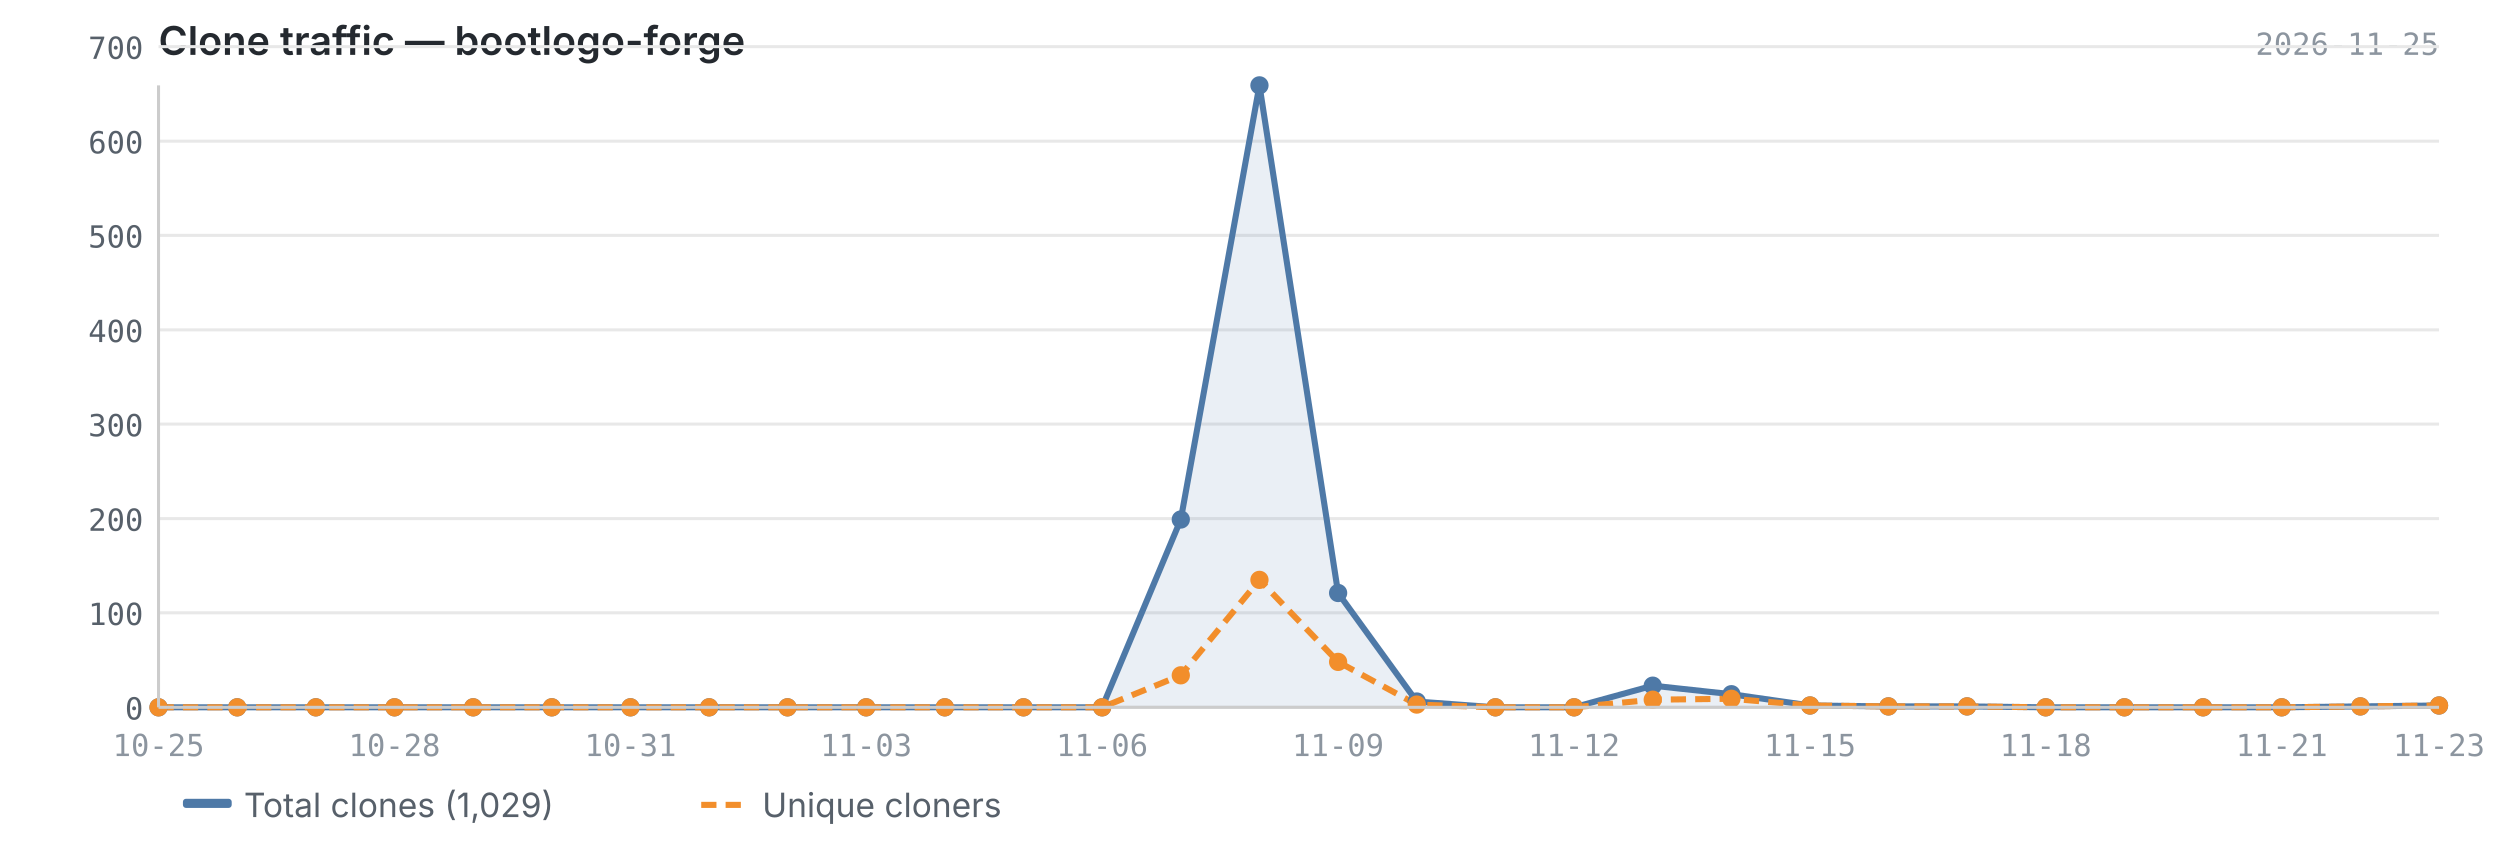
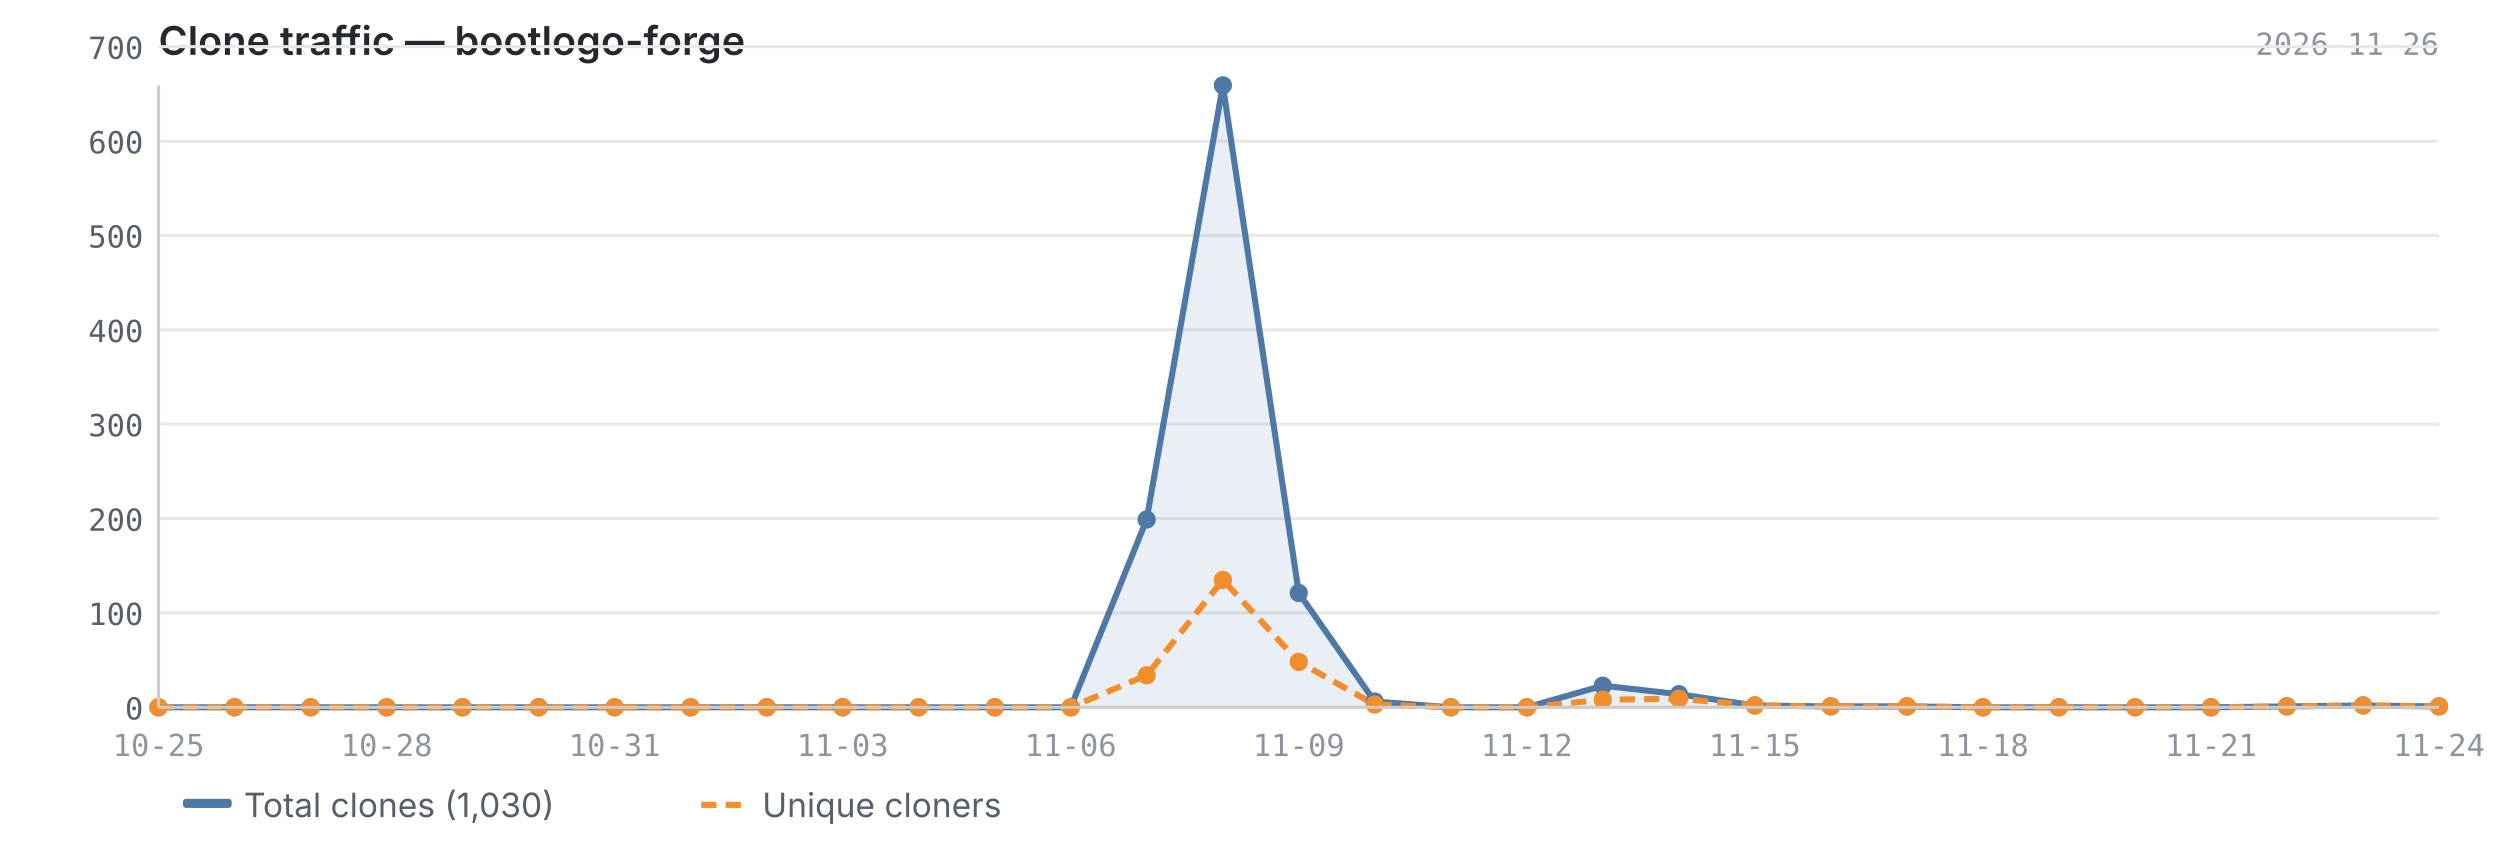
<svg xmlns="http://www.w3.org/2000/svg" viewBox="0 0 820 280" width="820" height="280">
  <text x="52" y="18" font-size="13" font-weight="600" fill="#24292f" font-family="-apple-system, BlinkMacSystemFont, 'Segoe UI', sans-serif">Clone traffic — bootlogo-forge</text>
-   <text x="800" y="18" font-size="10" fill="#8c959f" font-family="ui-monospace, SFMono-Regular, 'SF Mono', Menlo, monospace" text-anchor="end">2026-11-25</text>
+   <text x="800" y="18" font-size="10" fill="#8c959f" font-family="ui-monospace, SFMono-Regular, 'SF Mono', Menlo, monospace" text-anchor="end">2026-11-26</text>
  <line x1="52" y1="232.0" x2="800" y2="232.0" stroke="#e8e8e8" stroke-width="1" />
  <line x1="52" y1="201.0" x2="800" y2="201.0" stroke="#e8e8e8" stroke-width="1" />
  <line x1="52" y1="170.1" x2="800" y2="170.1" stroke="#e8e8e8" stroke-width="1" />
  <line x1="52" y1="139.1" x2="800" y2="139.1" stroke="#e8e8e8" stroke-width="1" />
  <line x1="52" y1="108.2" x2="800" y2="108.2" stroke="#e8e8e8" stroke-width="1" />
  <line x1="52" y1="77.2" x2="800" y2="77.2" stroke="#e8e8e8" stroke-width="1" />
  <line x1="52" y1="46.3" x2="800" y2="46.3" stroke="#e8e8e8" stroke-width="1" />
  <line x1="52" y1="15.3" x2="800" y2="15.3" stroke="#e8e8e8" stroke-width="1" />
-   <path d="M52.0,232.0 L52.0,232.0 L77.8,232.0 L103.6,232.0 L129.4,232.0 L155.2,232.0 L181.0,232.0 L206.8,232.0 L232.6,232.0 L258.3,232.0 L284.1,232.0 L309.9,232.0 L335.7,232.0 L361.5,232.0 L387.3,170.4 L413.1,28.0 L438.9,194.5 L464.7,230.1 L490.5,232.0 L516.3,232.0 L542.1,224.9 L567.9,227.7 L593.7,231.4 L619.4,231.7 L645.2,231.7 L671.0,232.0 L696.8,232.0 L722.6,232.0 L748.4,232.0 L774.2,231.7 L800.0,231.4 L800.0,232.0 L52.0,232.0Z" fill="#4e79a7" opacity="0.12" />
-   <polyline points="52.0,232.0 77.8,232.0 103.6,232.0 129.4,232.0 155.2,232.0 181.0,232.0 206.8,232.0 232.6,232.0 258.3,232.0 284.1,232.0 309.9,232.0 335.7,232.0 361.5,232.0 387.3,170.4 413.1,28.0 438.9,194.5 464.7,230.1 490.5,232.0 516.3,232.0 542.1,224.9 567.9,227.7 593.7,231.4 619.4,231.7 645.2,231.7 671.0,232.0 696.8,232.0 722.6,232.0 748.4,232.0 774.2,231.7 800.0,231.4" fill="none" stroke="#4e79a7" stroke-width="2" stroke-linejoin="round" />
-   <polyline points="52.0,232.0 77.8,232.0 103.6,232.0 129.4,232.0 155.2,232.0 181.0,232.0 206.8,232.0 232.6,232.0 258.3,232.0 284.1,232.0 309.9,232.0 335.7,232.0 361.5,232.0 387.3,221.5 413.1,190.2 438.9,217.1 464.7,231.1 490.5,232.0 516.3,232.0 542.1,229.5 567.9,229.2 593.7,231.4 619.4,231.7 645.2,231.7 671.0,232.0 696.8,232.0 722.6,232.0 748.4,232.0 774.2,231.7 800.0,231.4" fill="none" stroke="#f28e2b" stroke-width="2" stroke-linejoin="round" stroke-dasharray="5,3" />
+   <path d="M52.0,232.0 L52.0,232.0 L76.9,232.0 L101.9,232.0 L126.8,232.0 L151.7,232.0 L176.7,232.0 L201.6,232.0 L226.5,232.0 L251.5,232.0 L276.4,232.0 L301.3,232.0 L326.3,232.0 L351.2,232.0 L376.1,170.4 L401.1,28.0 L426.0,194.5 L450.9,230.1 L475.9,232.0 L500.8,232.0 L525.7,224.9 L550.7,227.7 L575.6,231.4 L600.5,231.7 L625.5,231.7 L650.4,232.0 L675.3,232.0 L700.3,232.0 L725.2,232.0 L750.1,231.7 L775.1,231.4 L800.0,231.7 L800.0,232.0 L52.0,232.0Z" fill="#4e79a7" opacity="0.12" />
+   <polyline points="52.0,232.0 76.9,232.0 101.9,232.0 126.8,232.0 151.7,232.0 176.7,232.0 201.6,232.0 226.5,232.0 251.5,232.0 276.4,232.0 301.3,232.0 326.3,232.0 351.2,232.0 376.1,170.4 401.1,28.0 426.0,194.5 450.9,230.1 475.9,232.0 500.8,232.0 525.7,224.9 550.7,227.7 575.6,231.4 600.5,231.7 625.5,231.7 650.4,232.0 675.3,232.0 700.3,232.0 725.2,232.0 750.1,231.7 775.1,231.4 800.0,231.7" fill="none" stroke="#4e79a7" stroke-width="2" stroke-linejoin="round" />
+   <polyline points="52.0,232.0 76.9,232.0 101.9,232.0 126.8,232.0 151.7,232.0 176.7,232.0 201.6,232.0 226.5,232.0 251.5,232.0 276.4,232.0 301.3,232.0 326.3,232.0 351.2,232.0 376.1,221.5 401.1,190.2 426.0,217.1 450.9,231.1 475.9,232.0 500.8,232.0 525.7,229.5 550.7,229.2 575.6,231.4 600.5,231.7 625.5,231.7 650.4,232.0 675.3,232.0 700.3,232.0 725.2,232.0 750.1,231.7 775.1,231.4 800.0,231.7" fill="none" stroke="#f28e2b" stroke-width="2" stroke-linejoin="round" stroke-dasharray="5,3" />
  <circle cx="52.0" cy="232.0" r="3" fill="#4e79a7" />
-   <circle cx="77.8" cy="232.0" r="3" fill="#4e79a7" />
-   <circle cx="103.6" cy="232.0" r="3" fill="#4e79a7" />
-   <circle cx="129.4" cy="232.0" r="3" fill="#4e79a7" />
-   <circle cx="155.2" cy="232.0" r="3" fill="#4e79a7" />
-   <circle cx="181.0" cy="232.0" r="3" fill="#4e79a7" />
-   <circle cx="206.8" cy="232.0" r="3" fill="#4e79a7" />
-   <circle cx="232.6" cy="232.0" r="3" fill="#4e79a7" />
-   <circle cx="258.3" cy="232.0" r="3" fill="#4e79a7" />
-   <circle cx="284.1" cy="232.0" r="3" fill="#4e79a7" />
-   <circle cx="309.9" cy="232.0" r="3" fill="#4e79a7" />
-   <circle cx="335.7" cy="232.0" r="3" fill="#4e79a7" />
-   <circle cx="361.5" cy="232.0" r="3" fill="#4e79a7" />
-   <circle cx="387.3" cy="170.4" r="3" fill="#4e79a7" />
-   <circle cx="413.1" cy="28.0" r="3" fill="#4e79a7" />
-   <circle cx="438.9" cy="194.5" r="3" fill="#4e79a7" />
-   <circle cx="464.7" cy="230.1" r="3" fill="#4e79a7" />
-   <circle cx="490.5" cy="232.0" r="3" fill="#4e79a7" />
-   <circle cx="516.3" cy="232.0" r="3" fill="#4e79a7" />
-   <circle cx="542.1" cy="224.9" r="3" fill="#4e79a7" />
-   <circle cx="567.9" cy="227.7" r="3" fill="#4e79a7" />
-   <circle cx="593.7" cy="231.4" r="3" fill="#4e79a7" />
-   <circle cx="619.4" cy="231.7" r="3" fill="#4e79a7" />
-   <circle cx="645.2" cy="231.7" r="3" fill="#4e79a7" />
-   <circle cx="671.0" cy="232.0" r="3" fill="#4e79a7" />
-   <circle cx="696.8" cy="232.0" r="3" fill="#4e79a7" />
-   <circle cx="722.6" cy="232.0" r="3" fill="#4e79a7" />
-   <circle cx="748.4" cy="232.0" r="3" fill="#4e79a7" />
-   <circle cx="774.2" cy="231.7" r="3" fill="#4e79a7" />
-   <circle cx="800.0" cy="231.4" r="3" fill="#4e79a7" />
+   <circle cx="76.9" cy="232.0" r="3" fill="#4e79a7" />
+   <circle cx="101.9" cy="232.0" r="3" fill="#4e79a7" />
+   <circle cx="126.8" cy="232.0" r="3" fill="#4e79a7" />
+   <circle cx="151.7" cy="232.0" r="3" fill="#4e79a7" />
+   <circle cx="176.7" cy="232.0" r="3" fill="#4e79a7" />
+   <circle cx="201.6" cy="232.0" r="3" fill="#4e79a7" />
+   <circle cx="226.5" cy="232.0" r="3" fill="#4e79a7" />
+   <circle cx="251.5" cy="232.0" r="3" fill="#4e79a7" />
+   <circle cx="276.4" cy="232.0" r="3" fill="#4e79a7" />
+   <circle cx="301.3" cy="232.0" r="3" fill="#4e79a7" />
+   <circle cx="326.3" cy="232.0" r="3" fill="#4e79a7" />
+   <circle cx="351.2" cy="232.0" r="3" fill="#4e79a7" />
+   <circle cx="376.1" cy="170.4" r="3" fill="#4e79a7" />
+   <circle cx="401.1" cy="28.0" r="3" fill="#4e79a7" />
+   <circle cx="426.0" cy="194.5" r="3" fill="#4e79a7" />
+   <circle cx="450.9" cy="230.1" r="3" fill="#4e79a7" />
+   <circle cx="475.9" cy="232.0" r="3" fill="#4e79a7" />
+   <circle cx="500.8" cy="232.0" r="3" fill="#4e79a7" />
+   <circle cx="525.7" cy="224.9" r="3" fill="#4e79a7" />
+   <circle cx="550.7" cy="227.7" r="3" fill="#4e79a7" />
+   <circle cx="575.6" cy="231.4" r="3" fill="#4e79a7" />
+   <circle cx="600.5" cy="231.7" r="3" fill="#4e79a7" />
+   <circle cx="625.5" cy="231.7" r="3" fill="#4e79a7" />
+   <circle cx="650.4" cy="232.0" r="3" fill="#4e79a7" />
+   <circle cx="675.3" cy="232.0" r="3" fill="#4e79a7" />
+   <circle cx="700.3" cy="232.0" r="3" fill="#4e79a7" />
+   <circle cx="725.2" cy="232.0" r="3" fill="#4e79a7" />
+   <circle cx="750.1" cy="231.7" r="3" fill="#4e79a7" />
+   <circle cx="775.1" cy="231.4" r="3" fill="#4e79a7" />
+   <circle cx="800.0" cy="231.7" r="3" fill="#4e79a7" />
  <circle cx="52.0" cy="232.0" r="3" fill="#f28e2b" />
-   <circle cx="77.8" cy="232.0" r="3" fill="#f28e2b" />
-   <circle cx="103.6" cy="232.0" r="3" fill="#f28e2b" />
-   <circle cx="129.4" cy="232.0" r="3" fill="#f28e2b" />
-   <circle cx="155.2" cy="232.0" r="3" fill="#f28e2b" />
-   <circle cx="181.0" cy="232.0" r="3" fill="#f28e2b" />
-   <circle cx="206.8" cy="232.0" r="3" fill="#f28e2b" />
-   <circle cx="232.6" cy="232.0" r="3" fill="#f28e2b" />
-   <circle cx="258.3" cy="232.0" r="3" fill="#f28e2b" />
-   <circle cx="284.1" cy="232.0" r="3" fill="#f28e2b" />
-   <circle cx="309.9" cy="232.0" r="3" fill="#f28e2b" />
-   <circle cx="335.7" cy="232.0" r="3" fill="#f28e2b" />
-   <circle cx="361.5" cy="232.0" r="3" fill="#f28e2b" />
-   <circle cx="387.3" cy="221.5" r="3" fill="#f28e2b" />
-   <circle cx="413.1" cy="190.2" r="3" fill="#f28e2b" />
-   <circle cx="438.9" cy="217.1" r="3" fill="#f28e2b" />
-   <circle cx="464.7" cy="231.1" r="3" fill="#f28e2b" />
-   <circle cx="490.5" cy="232.0" r="3" fill="#f28e2b" />
-   <circle cx="516.3" cy="232.0" r="3" fill="#f28e2b" />
-   <circle cx="542.1" cy="229.5" r="3" fill="#f28e2b" />
-   <circle cx="567.9" cy="229.2" r="3" fill="#f28e2b" />
-   <circle cx="593.7" cy="231.4" r="3" fill="#f28e2b" />
-   <circle cx="619.4" cy="231.7" r="3" fill="#f28e2b" />
-   <circle cx="645.2" cy="231.7" r="3" fill="#f28e2b" />
-   <circle cx="671.0" cy="232.0" r="3" fill="#f28e2b" />
-   <circle cx="696.8" cy="232.0" r="3" fill="#f28e2b" />
-   <circle cx="722.6" cy="232.0" r="3" fill="#f28e2b" />
-   <circle cx="748.4" cy="232.0" r="3" fill="#f28e2b" />
-   <circle cx="774.2" cy="231.7" r="3" fill="#f28e2b" />
-   <circle cx="800.0" cy="231.4" r="3" fill="#f28e2b" />
+   <circle cx="76.9" cy="232.0" r="3" fill="#f28e2b" />
+   <circle cx="101.9" cy="232.0" r="3" fill="#f28e2b" />
+   <circle cx="126.8" cy="232.0" r="3" fill="#f28e2b" />
+   <circle cx="151.7" cy="232.0" r="3" fill="#f28e2b" />
+   <circle cx="176.7" cy="232.0" r="3" fill="#f28e2b" />
+   <circle cx="201.6" cy="232.0" r="3" fill="#f28e2b" />
+   <circle cx="226.5" cy="232.0" r="3" fill="#f28e2b" />
+   <circle cx="251.5" cy="232.0" r="3" fill="#f28e2b" />
+   <circle cx="276.4" cy="232.0" r="3" fill="#f28e2b" />
+   <circle cx="301.3" cy="232.0" r="3" fill="#f28e2b" />
+   <circle cx="326.3" cy="232.0" r="3" fill="#f28e2b" />
+   <circle cx="351.2" cy="232.0" r="3" fill="#f28e2b" />
+   <circle cx="376.1" cy="221.5" r="3" fill="#f28e2b" />
+   <circle cx="401.1" cy="190.2" r="3" fill="#f28e2b" />
+   <circle cx="426.0" cy="217.1" r="3" fill="#f28e2b" />
+   <circle cx="450.9" cy="231.1" r="3" fill="#f28e2b" />
+   <circle cx="475.9" cy="232.0" r="3" fill="#f28e2b" />
+   <circle cx="500.8" cy="232.0" r="3" fill="#f28e2b" />
+   <circle cx="525.7" cy="229.5" r="3" fill="#f28e2b" />
+   <circle cx="550.7" cy="229.2" r="3" fill="#f28e2b" />
+   <circle cx="575.6" cy="231.4" r="3" fill="#f28e2b" />
+   <circle cx="600.5" cy="231.7" r="3" fill="#f28e2b" />
+   <circle cx="625.5" cy="231.7" r="3" fill="#f28e2b" />
+   <circle cx="650.4" cy="232.0" r="3" fill="#f28e2b" />
+   <circle cx="675.3" cy="232.0" r="3" fill="#f28e2b" />
+   <circle cx="700.3" cy="232.0" r="3" fill="#f28e2b" />
+   <circle cx="725.2" cy="232.0" r="3" fill="#f28e2b" />
+   <circle cx="750.1" cy="231.7" r="3" fill="#f28e2b" />
+   <circle cx="775.1" cy="231.4" r="3" fill="#f28e2b" />
+   <circle cx="800.0" cy="231.7" r="3" fill="#f28e2b" />
  <line x1="52" y1="28" x2="52" y2="232" stroke="#cccccc" stroke-width="1" />
  <line x1="52" y1="232" x2="800" y2="232" stroke="#cccccc" stroke-width="1" />
  <text x="47" y="236.0" text-anchor="end" font-size="10" fill="#57606a" font-family="ui-monospace, SFMono-Regular, 'SF Mono', Menlo, monospace">0</text>
  <text x="47" y="205.0" text-anchor="end" font-size="10" fill="#57606a" font-family="ui-monospace, SFMono-Regular, 'SF Mono', Menlo, monospace">100</text>
  <text x="47" y="174.1" text-anchor="end" font-size="10" fill="#57606a" font-family="ui-monospace, SFMono-Regular, 'SF Mono', Menlo, monospace">200</text>
  <text x="47" y="143.1" text-anchor="end" font-size="10" fill="#57606a" font-family="ui-monospace, SFMono-Regular, 'SF Mono', Menlo, monospace">300</text>
  <text x="47" y="112.2" text-anchor="end" font-size="10" fill="#57606a" font-family="ui-monospace, SFMono-Regular, 'SF Mono', Menlo, monospace">400</text>
  <text x="47" y="81.2" text-anchor="end" font-size="10" fill="#57606a" font-family="ui-monospace, SFMono-Regular, 'SF Mono', Menlo, monospace">500</text>
  <text x="47" y="50.3" text-anchor="end" font-size="10" fill="#57606a" font-family="ui-monospace, SFMono-Regular, 'SF Mono', Menlo, monospace">600</text>
  <text x="47" y="19.3" text-anchor="end" font-size="10" fill="#57606a" font-family="ui-monospace, SFMono-Regular, 'SF Mono', Menlo, monospace">700</text>
  <text x="52.0" y="248" text-anchor="middle" font-size="10" fill="#8c959f" font-family="ui-monospace, SFMono-Regular, 'SF Mono', Menlo, monospace">10-25</text>
-   <text x="129.4" y="248" text-anchor="middle" font-size="10" fill="#8c959f" font-family="ui-monospace, SFMono-Regular, 'SF Mono', Menlo, monospace">10-28</text>
-   <text x="206.8" y="248" text-anchor="middle" font-size="10" fill="#8c959f" font-family="ui-monospace, SFMono-Regular, 'SF Mono', Menlo, monospace">10-31</text>
-   <text x="284.1" y="248" text-anchor="middle" font-size="10" fill="#8c959f" font-family="ui-monospace, SFMono-Regular, 'SF Mono', Menlo, monospace">11-03</text>
-   <text x="361.5" y="248" text-anchor="middle" font-size="10" fill="#8c959f" font-family="ui-monospace, SFMono-Regular, 'SF Mono', Menlo, monospace">11-06</text>
-   <text x="438.9" y="248" text-anchor="middle" font-size="10" fill="#8c959f" font-family="ui-monospace, SFMono-Regular, 'SF Mono', Menlo, monospace">11-09</text>
-   <text x="516.3" y="248" text-anchor="middle" font-size="10" fill="#8c959f" font-family="ui-monospace, SFMono-Regular, 'SF Mono', Menlo, monospace">11-12</text>
-   <text x="593.7" y="248" text-anchor="middle" font-size="10" fill="#8c959f" font-family="ui-monospace, SFMono-Regular, 'SF Mono', Menlo, monospace">11-15</text>
-   <text x="671.0" y="248" text-anchor="middle" font-size="10" fill="#8c959f" font-family="ui-monospace, SFMono-Regular, 'SF Mono', Menlo, monospace">11-18</text>
-   <text x="748.4" y="248" text-anchor="middle" font-size="10" fill="#8c959f" font-family="ui-monospace, SFMono-Regular, 'SF Mono', Menlo, monospace">11-21</text>
-   <text x="800.0" y="248" text-anchor="middle" font-size="10" fill="#8c959f" font-family="ui-monospace, SFMono-Regular, 'SF Mono', Menlo, monospace">11-23</text>
+   <text x="126.8" y="248" text-anchor="middle" font-size="10" fill="#8c959f" font-family="ui-monospace, SFMono-Regular, 'SF Mono', Menlo, monospace">10-28</text>
+   <text x="201.6" y="248" text-anchor="middle" font-size="10" fill="#8c959f" font-family="ui-monospace, SFMono-Regular, 'SF Mono', Menlo, monospace">10-31</text>
+   <text x="276.4" y="248" text-anchor="middle" font-size="10" fill="#8c959f" font-family="ui-monospace, SFMono-Regular, 'SF Mono', Menlo, monospace">11-03</text>
+   <text x="351.2" y="248" text-anchor="middle" font-size="10" fill="#8c959f" font-family="ui-monospace, SFMono-Regular, 'SF Mono', Menlo, monospace">11-06</text>
+   <text x="426.0" y="248" text-anchor="middle" font-size="10" fill="#8c959f" font-family="ui-monospace, SFMono-Regular, 'SF Mono', Menlo, monospace">11-09</text>
+   <text x="500.8" y="248" text-anchor="middle" font-size="10" fill="#8c959f" font-family="ui-monospace, SFMono-Regular, 'SF Mono', Menlo, monospace">11-12</text>
+   <text x="575.6" y="248" text-anchor="middle" font-size="10" fill="#8c959f" font-family="ui-monospace, SFMono-Regular, 'SF Mono', Menlo, monospace">11-15</text>
+   <text x="650.4" y="248" text-anchor="middle" font-size="10" fill="#8c959f" font-family="ui-monospace, SFMono-Regular, 'SF Mono', Menlo, monospace">11-18</text>
+   <text x="725.2" y="248" text-anchor="middle" font-size="10" fill="#8c959f" font-family="ui-monospace, SFMono-Regular, 'SF Mono', Menlo, monospace">11-21</text>
+   <text x="800.0" y="248" text-anchor="middle" font-size="10" fill="#8c959f" font-family="ui-monospace, SFMono-Regular, 'SF Mono', Menlo, monospace">11-24</text>
  <rect x="60" y="262" width="16" height="3" fill="#4e79a7" rx="1" />
-   <text x="80" y="268" font-size="11" fill="#57606a" font-family="-apple-system, BlinkMacSystemFont, 'Segoe UI', sans-serif">Total clones (1,029)</text>
+   <text x="80" y="268" font-size="11" fill="#57606a" font-family="-apple-system, BlinkMacSystemFont, 'Segoe UI', sans-serif">Total clones (1,030)</text>
  <line x1="230" y1="264" x2="246" y2="264" stroke="#f28e2b" stroke-width="2" stroke-dasharray="5,3" />
  <text x="250" y="268" font-size="11" fill="#57606a" font-family="-apple-system, BlinkMacSystemFont, 'Segoe UI', sans-serif">Unique cloners</text>
</svg>
